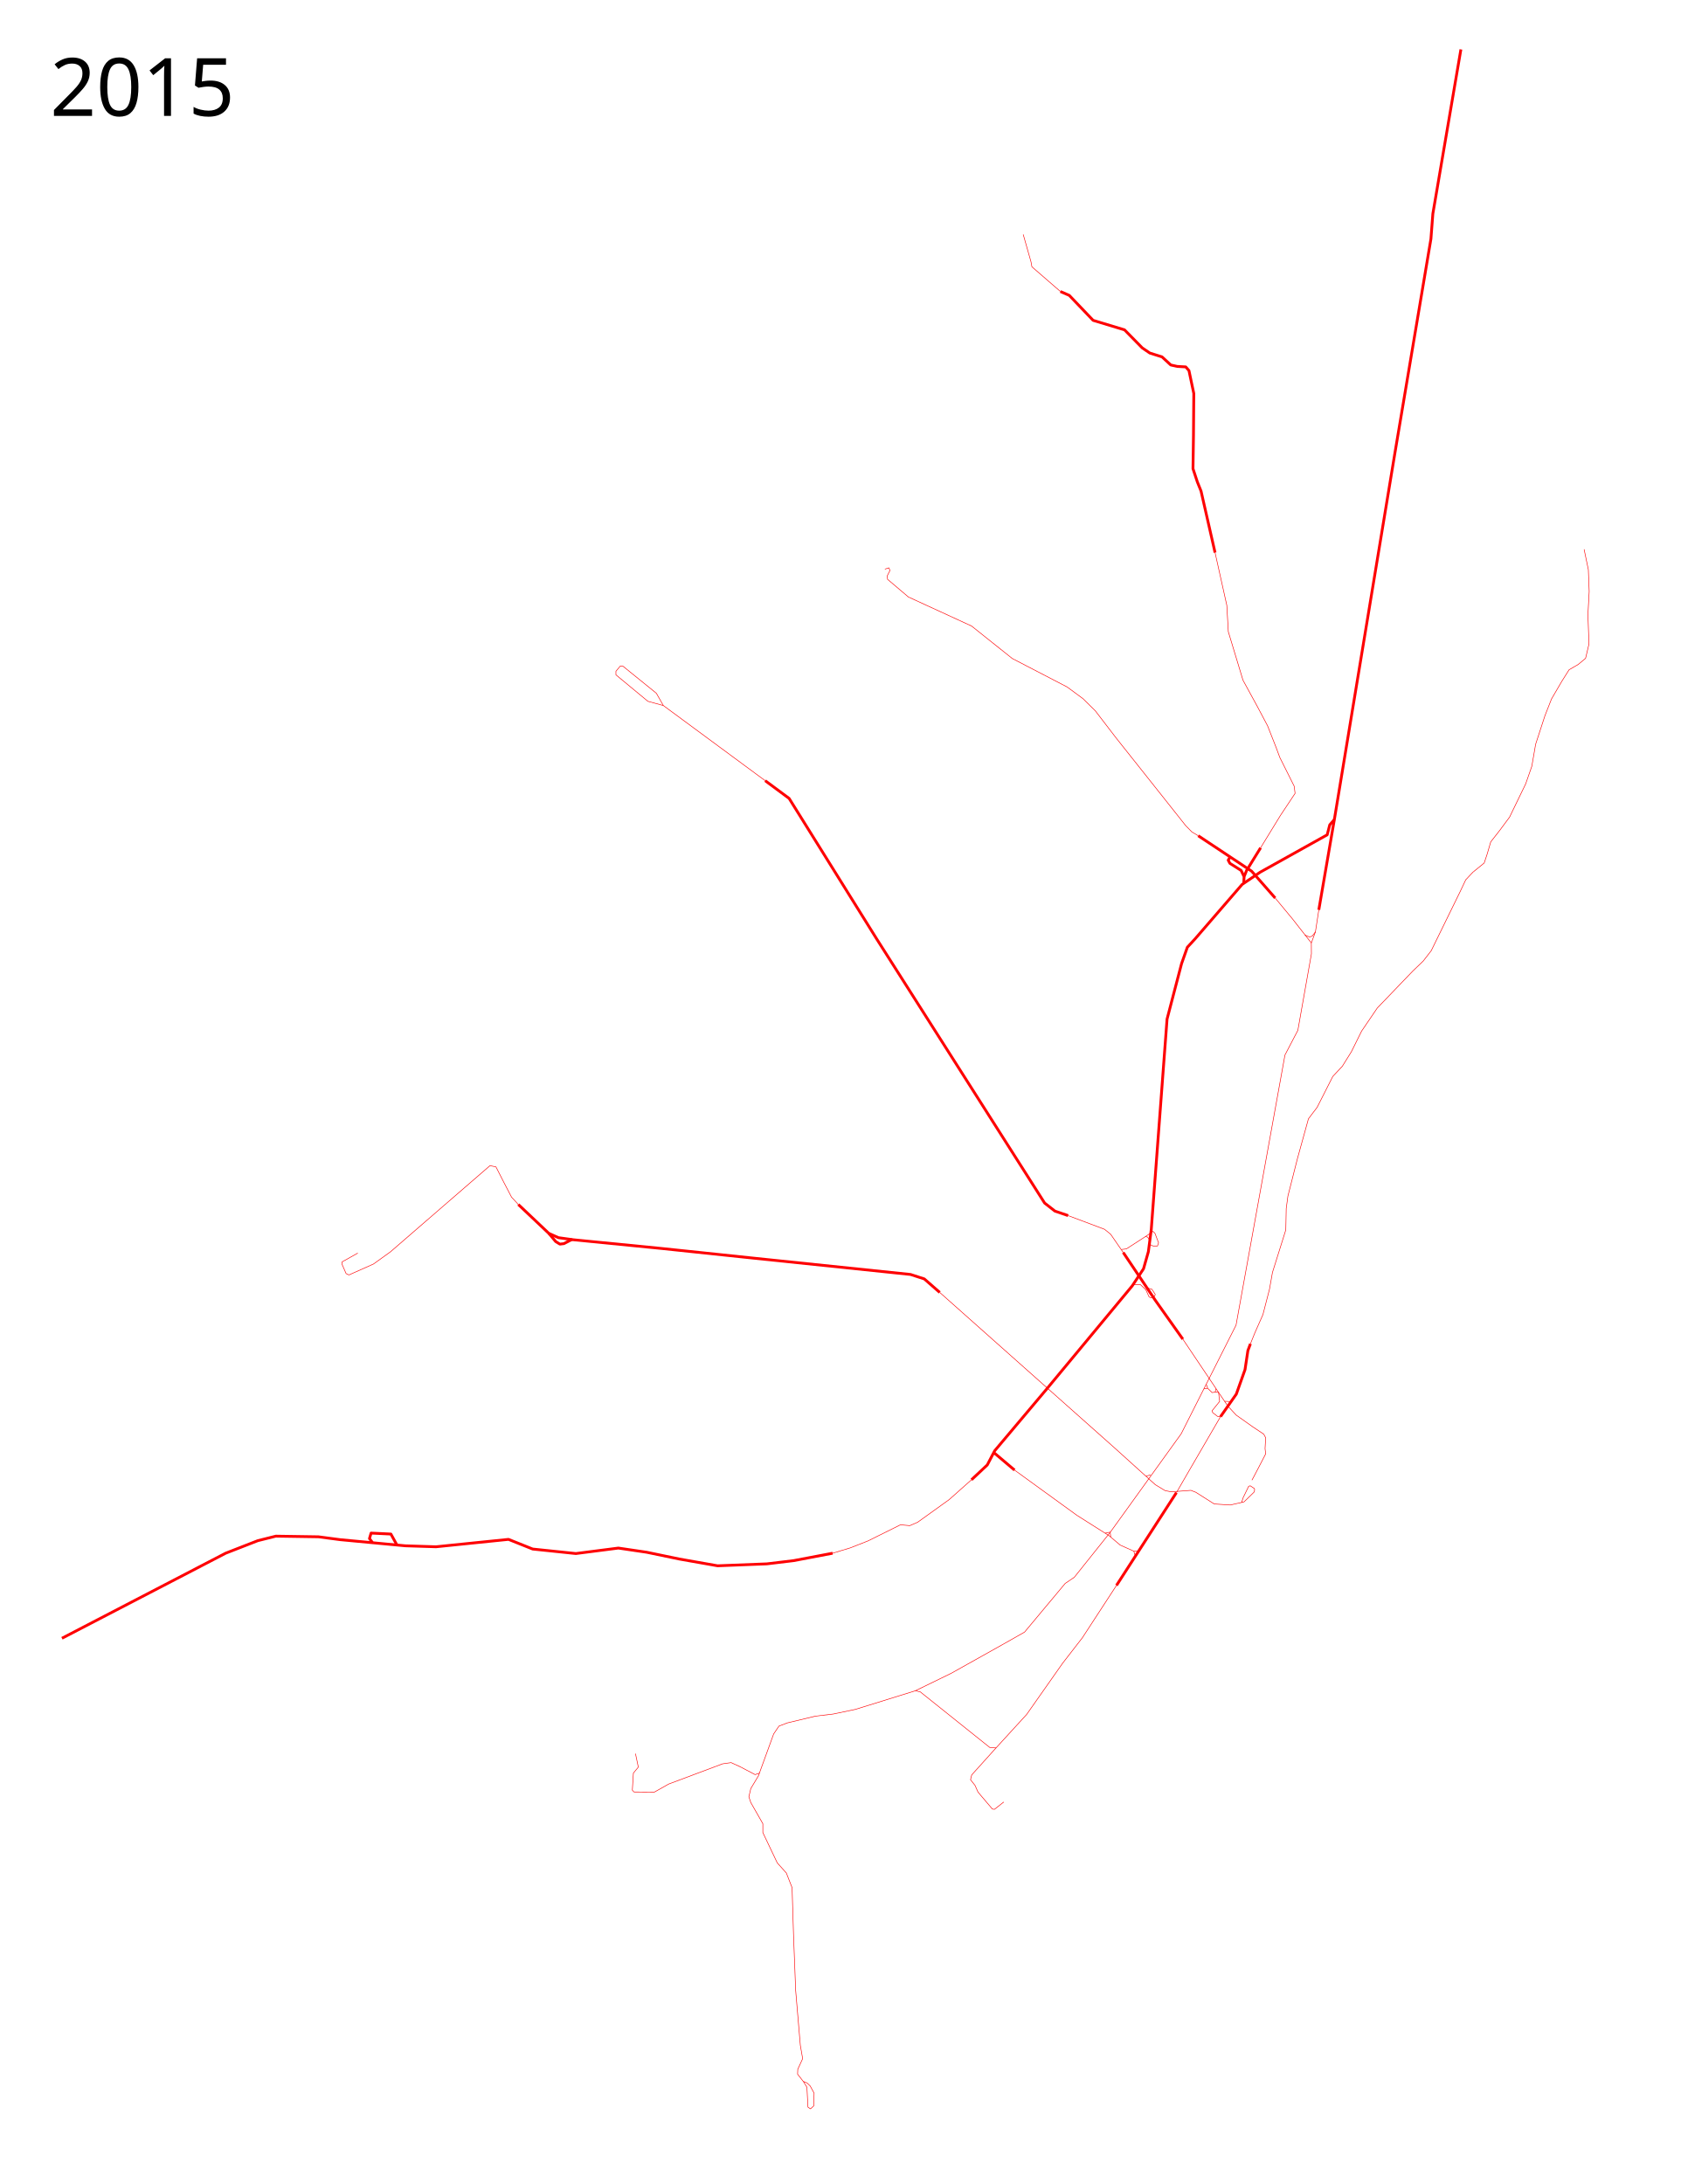
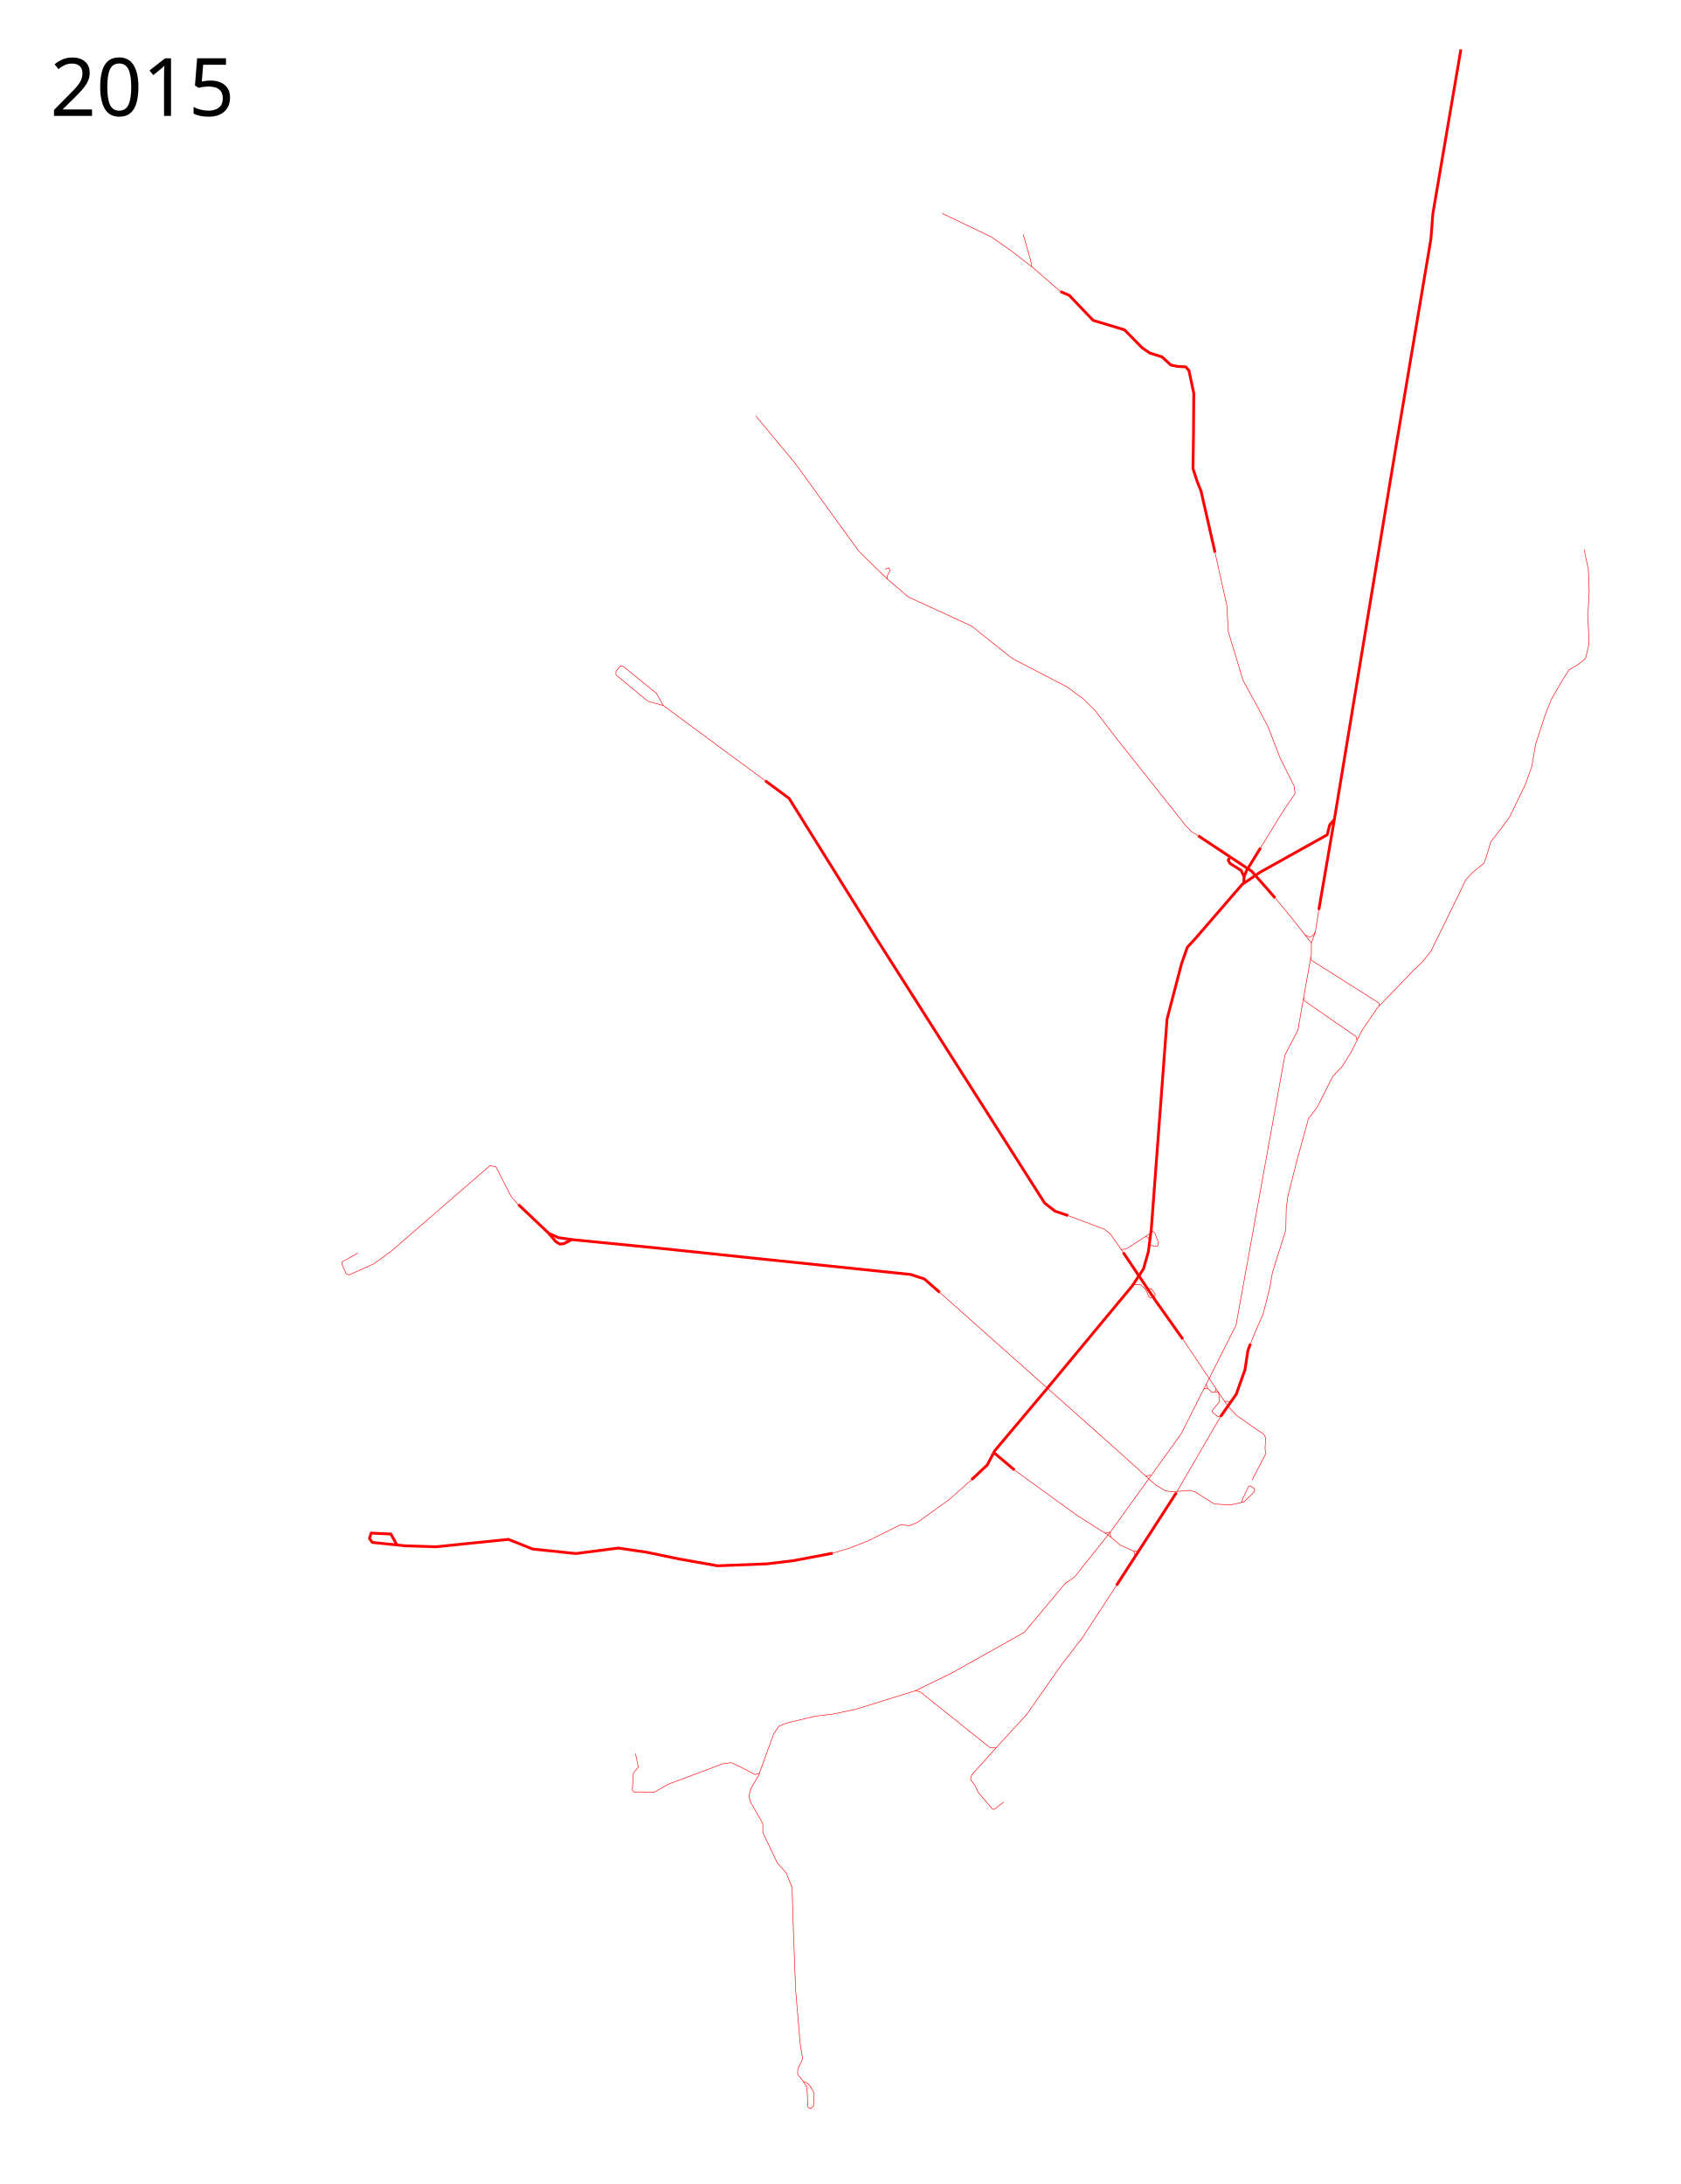
- <svg xmlns="http://www.w3.org/2000/svg" width="3000" height="3900">
+ <svg xmlns="http://www.w3.org/2000/svg" height="3900" width="3000">
  <path d="M2608.436 88.239l-50.05 293.39-3.45 44.87-63.856 379.681-108.152 654.661-28.188 163.953M1893.37 520.557l15.82 6.903 42.571 44.584 56.09 16.97 31.64 32.216 13.518 9.204 21.86 6.903 15.533 14.382 11.505 2.589 15.245.863 5.753 6.615 8.629 40.845-.575 75.073-.863 59.253 7.766 23.586 6.616 16.396 25.024 109.877M1907.177 2170.729l-23.586-8.054-18.409-14.382-300.292-472.3-155.9-250.243-42.742-31.66M2005.55 2236.597l57.52 85.751 48.905 68.998M1993.468 2831.142l107.001-165.679M2179.282 2529.699l28.188-40.27 15.532-43.72 5.137-33.983 4.537-12.097M925.473 2150.881l54.364 51.488 17.258 7.766 26.75 3.739 157.337 15.532 166.83 17.546 277.726 28.867 24.58 7.95 27.613 24.162" fill="none" stroke="#fe0002" stroke-width="5" stroke-linejoin="round" />
-   <path d="M979.837 2202.369l12.368 14.669 7.479 4.602 7.19-.863 14.958-7.766M110.599 2925.487l292.239-151.872 57.527-22.436 32.215-8.054 75.936 1.151 39.119 5.177 116.205 10.93 54.651 1.726 129.437-13.23 43.145 17.257 77.087 8.054 75.936-9.78 50.624 7.48 58.103 12.08 68.457 12.08 88.017-3.451 47.748-5.753 69.608-13.231M1734.595 2642.453l28.189-26.463 13.231-25.312 92.044-109.302 153.598-185.238 20.134-30.49 8.63-30.489 5.177-39.694 28.188-375.653 25.888-98.947 10.354-29.34 13.807-14.956 83.99-97.221 32.215-21.86 119.657-66.733 4.602-17.833 8.054-9.204M1774.678 2594.034l36.813 31.119" fill="none" stroke="#fe0002" stroke-width="5" stroke-linejoin="round" />
-   <path d="M664.875 2754.343l-5.178-6.903 2.877-9.78 35.379 1.726 10.93 19.847" fill="none" stroke="#fe0002" stroke-width="5" stroke-linejoin="round" />
+   <path d="M979.837 2202.369l12.368 14.669 7.479 4.602 7.19-.863 14.958-7.766M1734.595 2642.453l28.189-26.463 13.231-25.312 92.044-109.302 153.598-185.238 20.134-30.49 8.63-30.489 5.177-39.694 28.188-375.653 25.888-98.947 10.354-29.34 13.807-14.956 83.99-97.221 32.215-21.86 119.657-66.733 4.602-17.833 8.054-9.204M1774.678 2594.034l36.813 31.119" fill="none" stroke="#fe0002" stroke-width="5" stroke-linejoin="round" />
  <path d="M2179.282 2529.699l-51.2 88.017-27.613 47.748M2354.74 1624.794l-6.011 39.203-7.34 19.887.157 19.428-24.193 136.466-23.06 44.228-87.323 482.357-97.908 193.925-126.752 175.97-64.149 80.33-16.255 10.962-72.58 86.945-40.07 22.682-90.948 50.89-63.97 31.16-107.052 33.247-39.693 8.316-31.754 3.78-50.277 12.097-14.742 5.67-9.451 13.987-27.218 74.849-13.608 22.681-3.403 14.743 3.403 10.206 21.547 37.803v15.877l25.705 54.057 16.255 18.145 10.207 26.084 2.646 85.81 3.78 97.908 8.317 97.908 4.158 23.816-8.694 18.9-.378 8.695 10.584 13.563 6.087 9.856 1.87 35.553 4.504 3.036 5.88-5.346.535-22.72-6.95-12.831-5.613-5.346-6.415-2.673" fill="none" stroke="#fe0002" stroke-linejoin="round" />
  <path d="M1907.177 2170.729l64.936 24.417 10.959 8.821 22.477 32.63M2341.39 1683.884l-33.546-42.855-31.007-37.423M1366.248 1394.09L1184.42 1259.89l-12.474-21.925-59.728-48.387h-4.914l-7.56 9.072v6.427l57.08 47.253 27.596 7.56M1893.37 520.557l-50.899-44.164-1.604-8.821-13.9-48.917M2169.502 986.816l20.997 94.215 2.673 47.045 26.195 86.606 25.127 45.976 18.71 35.284 14.97 37.956 6.95 18.712 25.66 51.322 1.604 12.83-25.928 39.026-35.64 58.134M1579.98 1016.343l7.217-2.405 1.872 4.811-5.08 9.89.803 5.88 37.155 31.543 112.801 51.856 72.706 58.005 97.833 50.787 28.334 20.85 22.186 21.919 36.888 48.114 84.467 106.386 39.828 50.253 10.96 11.227 11.494 6.95" fill="none" stroke="#fe0002" stroke-linejoin="round" />
  <path d="M2276.837 1603.606l-41.966-47.847-95.427-63.35" fill="none" stroke="#fe0002" stroke-width="5" stroke-linejoin="round" />
  <path d="M2220.768 1576.485l.567-10.963-5.292-11.151-20.036-12.664-3.024-5.67 3.214-5.482M2250.82 1513.922l-24.949 40.449-4.536 11.151" fill="none" stroke="#fe0002" stroke-width="5" stroke-linejoin="round" />
  <path d="M638.809 2237.647l-28.067 15.771-.267 3.742 7.484 17.108 5.08 2.406 43.837-19.514 30.472-21.918 177.489-153.7 10.692 2.14 14.167 27.799 13.632 26.195 12.146 13.206M1734.595 2642.453l-39.845 35.4-56.326 40.449-13.987 6.048-16.632-1.512-57.838 28.73-31.754 12.475-31.56 9.572M1134.655 3131.506l5.078 24.057-8.82 10.692-1.872 30.473 2.94 3.207 36.354.268 25.66-14.435 96.23-36.085 15.236-2.139 16.305 7.485 26.463 13.9 8.02-2.674M1792.218 3217.845l-16.573 13.097-3.742-.534-25.66-30.205-5.347-12.029-8.019-10.157 2.139-8.554 43.837-48.65 54.262-59.34 64.42-91.685 35.017-45.174 60.916-93.472M1677.931 2307.931l312.625 278.011 72.172 65.222 17.642 10.692 11.227 2.138 34.749-2.673 8.821 3.475 32.878 20.85 28.602 1.871 24.591-5.613 17.91-17.375 1.069-4.277-.64-2.29-7.301-4.784-2.751.926-9.89 20.315-2.673 8.554M1811.492 2625.153l111.205 80.674 57.838 36.668 19.657 16.633 24.193 10.774 2.646 8.505M2024.385 2769.902l8.506-.756M2828.44 980.91l7.56 36.29 1.512 38.937-2.269 41.582 1.89 52.167-6.048 25.706-13.23 10.963-16.255 9.45-12.853 20.413-18.523 31.754-11.72 29.864-16.632 51.033-6.804 39.314-10.963 31.376-28.73 59.35-17.389 23.437-16.255 20.792-6.426 21.925-5.292 15.877-20.036 16.255-12.852 13.609-10.207 21.547-51.411 105.09-14.365 18.523-18.145 17.39-63.886 66.531-27.973 41.205-18.146 36.668-16.255 26.083-17.01 18.146-27.974 55.19-15.5 20.414-19.656 71.068-17.011 66.91-3.024 22.303-.757 38.18-23.815 75.983-5.292 29.864-11.719 45.363-14.365 32.51-7.938 19.657M2111.975 2391.346l63.62 94.85 16.632 24.572 15.121 16.254 29.864 21.17 19.28 12.852 3.401 6.427-1.134 19.279 1.134 9.45s-24.95 48.387-24.571 46.875" fill="none" stroke="#fe0002" stroke-linejoin="round" />
  <path d="M1634.339 3019.227l8.725 1.883 124.295 99.437 11.227.801M2175.705 2486.036l1.963 16.508-13.632 16.84 1.336 3.208 8.554 6.682 5.356.425M2186.756 2502.277l11.762.534M2330.016 1669.668l8.128 3.59 4.914-1.7 5.67-7.56M2002.318 2231.232l8.82-1.07 33.948-21.918 4.01.802 3.207 5.079M2024.771 2294.048h11.494l9.623 9.088 5.88 12.83 3.476 1.605 6.415-3.208 1.07-2.94-5.882-9.089-7.217-2.138" fill="none" stroke="#fe0002" stroke-linejoin="round" />
  <path d="M2045.086 2208.244l13.7-9.345 3.401 3.402 6.427 17.011-1.89 5.67h-7.939l-5.67-2.646M2149.601 2480.09l6.683-1.069 8.019 7.752 5.543-.926 1.023-6.077M2156.284 2479.021l-2.426-7M2169.846 2485.847l5.86.189M2046.155 2635.928l8.287-2.139M1982.27 2735.899l.936 8.82M1982.27 2735.899l-8.82 1.87" fill="none" stroke="#fe0002" stroke-linejoin="round" />
-   <text x="89.453" y="206.961" style="line-height:125%;-inkscape-font-specification:Sans" font-weight="400" font-size="144px" font-family="Sans" letter-spacing="0" word-spacing="0">
-     <tspan x="89.453" y="206.961">2015</tspan>
+   <text style="line-height:125%;-inkscape-font-specification:Sans" y="206.961" x="89.453" font-weight="400" font-size="144px" font-family="Sans" letter-spacing="0" word-spacing="0">
+     <tspan y="206.961" x="89.453">2015</tspan>
  </text>
+   <path d="M1682.084 380.944l88.23 42.333 32.5 22.64 39.657 30.476M1584.791 1034.52l-51.469-50.352-112.835-155.925-70.842-85.448M2339.896 1709.349l2.066 5.68 120.326 76.172.516 5.165M2327.503 1781.648l2.582 6.197 91.148 63.261 1.549 6.455" fill="none" stroke="#fe0002" stroke-linejoin="round" />
+   <path d="M708.883 2759.233l-10.93-19.847-35.38-1.725-2.876 9.78 5.177 6.903 58.966 6.04 54.65 1.726 129.437-13.231 43.146 17.258 77.086 8.054 75.937-9.78 50.624 7.479 58.102 12.08 68.458 12.081 88.016-3.452 47.748-5.752 69.608-13.232" fill="none" stroke="#fe0002" stroke-width="5" stroke-linejoin="round" />
</svg>
